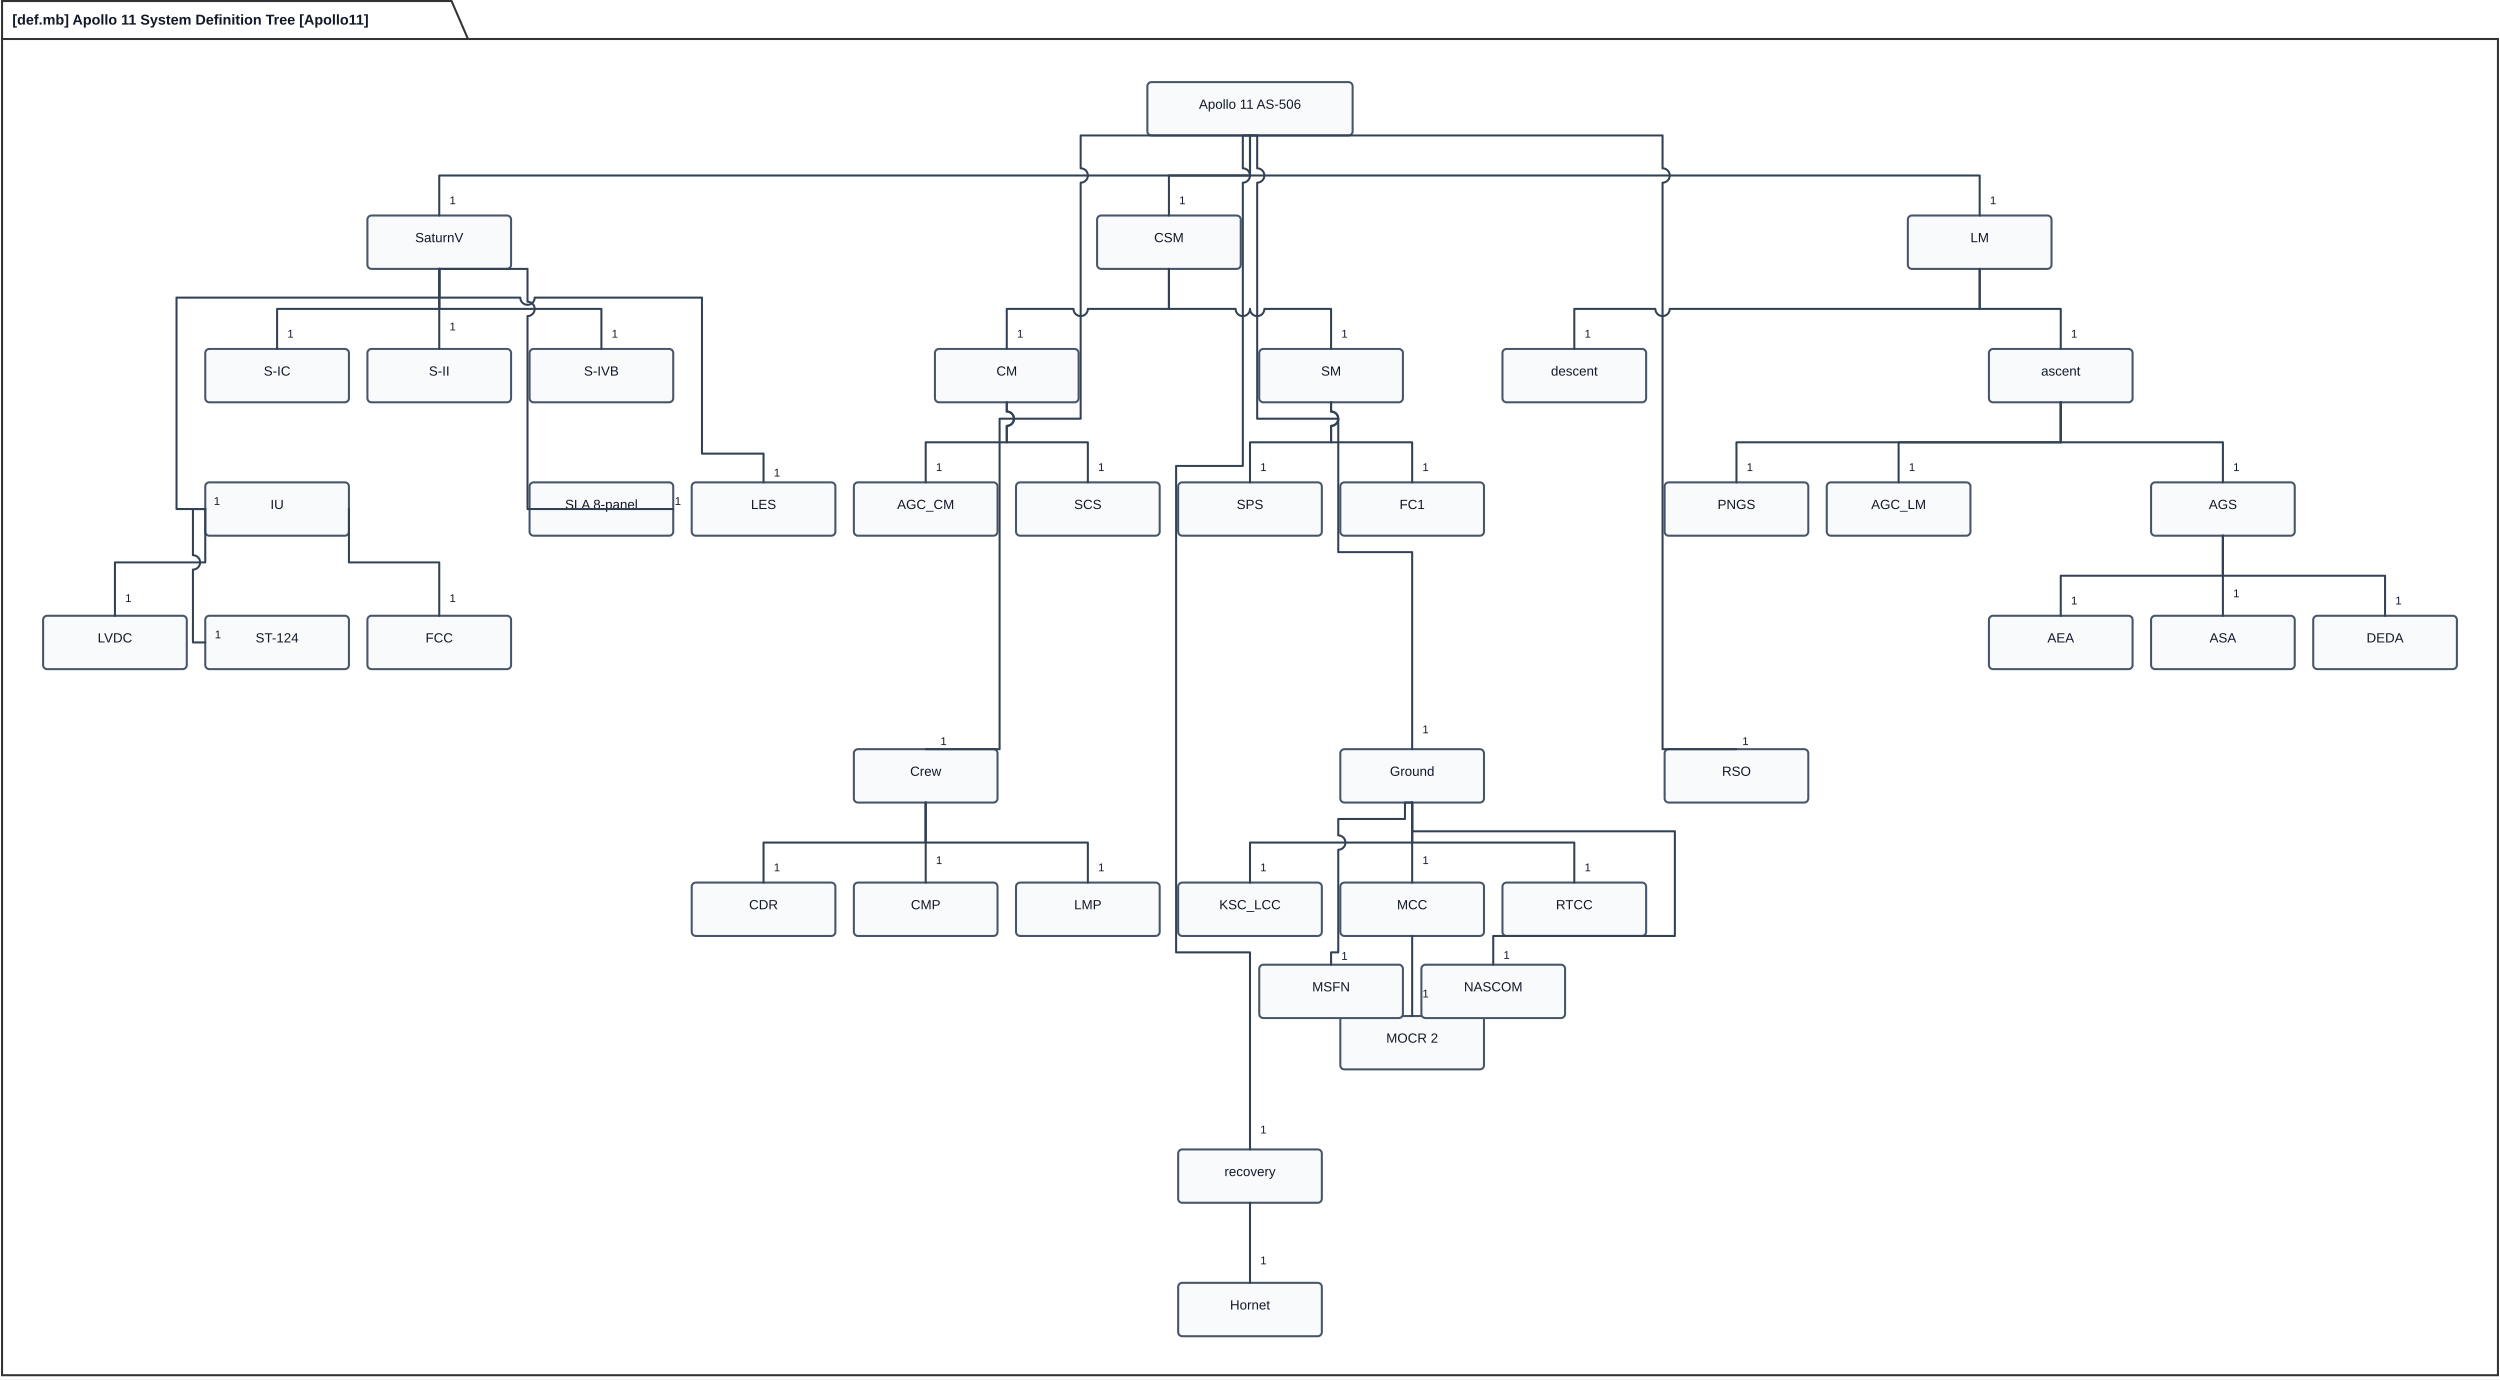
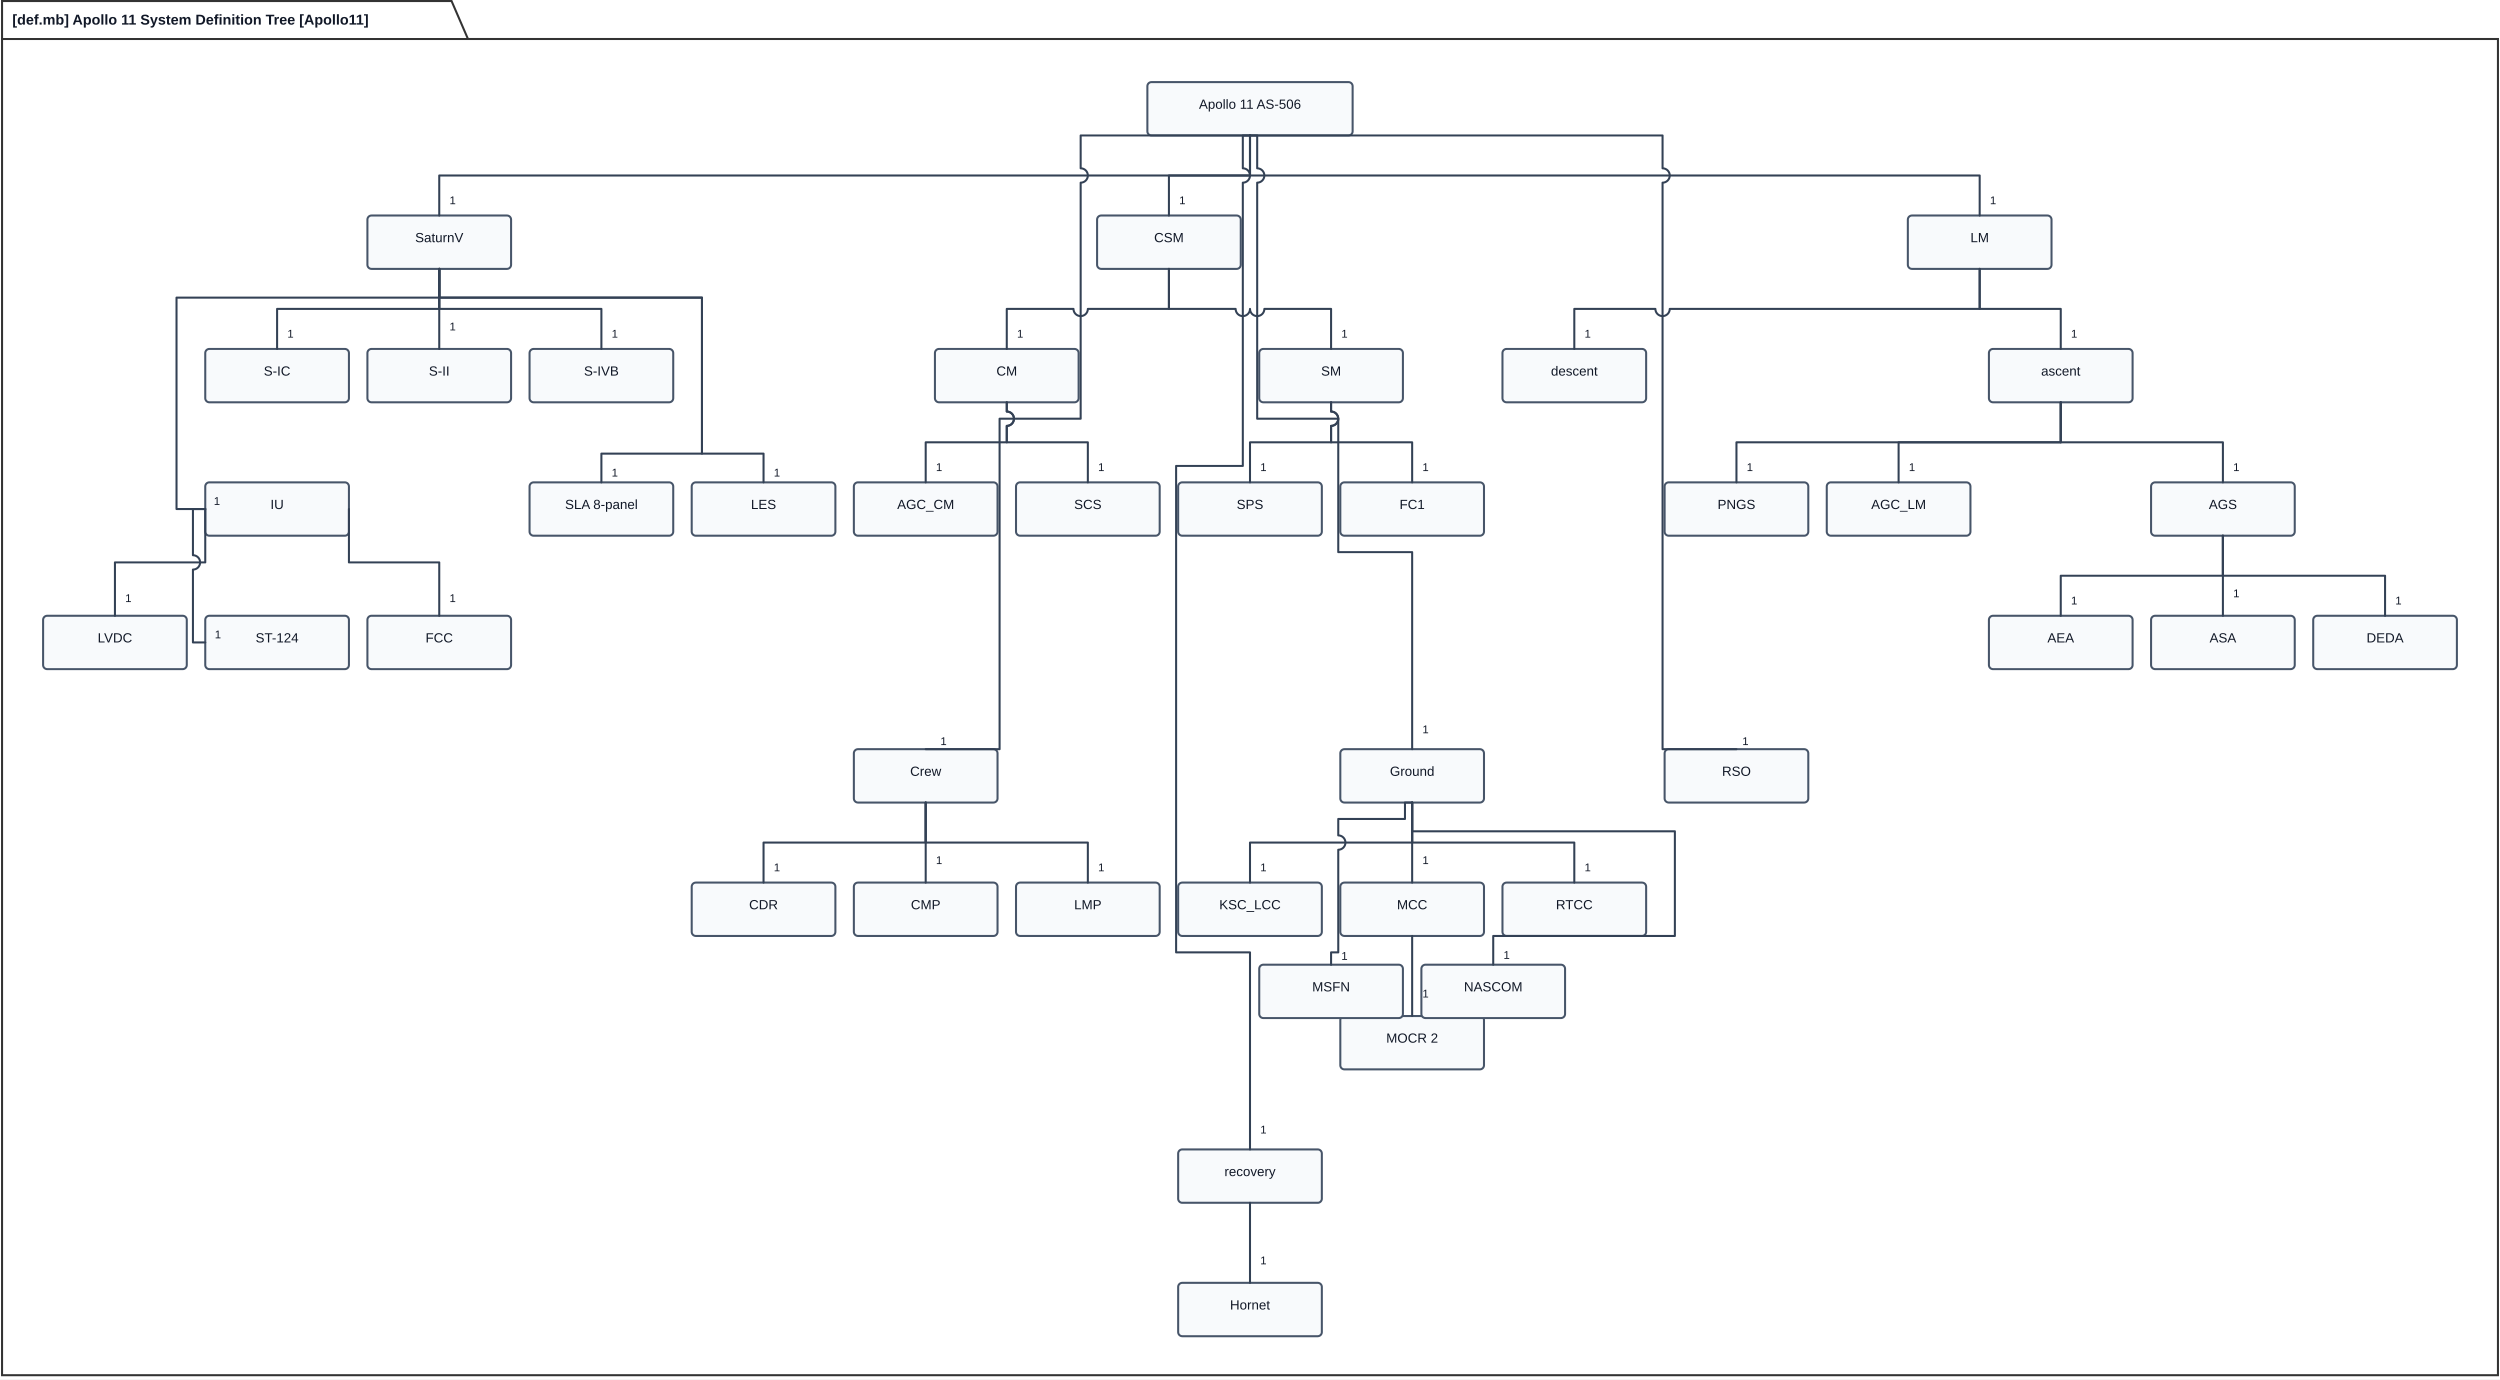
<svg xmlns="http://www.w3.org/2000/svg" width="2436" height="1344" viewBox="0 0 2436 1344">
  <defs>
    <style>text{font-family:Arial,Helvetica,sans-serif;fill:#111827}.label{font-size:13px}.small{font-size:11px}.header{font-size:14px;font-weight:600}</style>
    <marker id="arrow" markerWidth="8" markerHeight="6" refX="8" refY="3" orient="auto">
      <polygon points="0 0,8 3,0 6" fill="#1D4ED8" />
    </marker>
    <marker id="arrow-dark" markerWidth="8" markerHeight="6" refX="8" refY="3" orient="auto">
      <polygon points="0 0,8 3,0 6" fill="#334155" />
    </marker>
    <marker id="composition" markerWidth="12" markerHeight="12" refX="0" refY="6" orient="auto" markerUnits="strokeWidth">
      <polygon points="0 6,6 0,12 6,6 12" fill="#111827" stroke="#111827" />
    </marker>
  </defs>
  <rect x="0" y="0" width="2436" height="1344" fill="#FFFFFF" />
  <rect x="2" y="38" width="2432" height="1302" fill="none" stroke="#333333" stroke-width="2" />
  <path d="M 2 1 H 440 L 456 38 H 2 Z" fill="#FFFFFF" stroke="#333333" stroke-width="2" />
  <text class="header" x="12" y="24">[def.mb] Apollo 11 System Definition Tree [Apollo11]</text>
  <rect x="2" y="38" width="2432" height="1304" fill="none" stroke="#333333" stroke-width="0" />
  <g transform="translate(2,40)">
    <rect id="apollo" x="1116" y="40" width="200" height="52" rx="4" fill="#F8FAFC" stroke="#475569" stroke-width="2" />
    <text class="label" text-anchor="middle" x="1216" y="66">Apollo 11 AS-506</text>
    <rect id="SaturnV" x="356" y="170" width="140" height="52" rx="4" fill="#F8FAFC" stroke="#475569" stroke-width="2" />
    <text class="label" text-anchor="middle" x="426" y="196">SaturnV</text>
    <rect id="SIC" x="198" y="300" width="140" height="52" rx="4" fill="#F8FAFC" stroke="#475569" stroke-width="2" />
    <text class="label" text-anchor="middle" x="268" y="326">S-IC</text>
    <rect id="SII" x="356" y="300" width="140" height="52" rx="4" fill="#F8FAFC" stroke="#475569" stroke-width="2" />
    <text class="label" text-anchor="middle" x="426" y="326">S-II</text>
    <rect id="SIVB" x="514" y="300" width="140" height="52" rx="4" fill="#F8FAFC" stroke="#475569" stroke-width="2" />
    <text class="label" text-anchor="middle" x="584" y="326">S-IVB</text>
    <rect id="IU" x="198" y="430" width="140" height="52" rx="4" fill="#F8FAFC" stroke="#475569" stroke-width="2" />
    <text class="label" text-anchor="middle" x="268" y="456">IU</text>
    <rect id="LVDC" x="40" y="560" width="140" height="52" rx="4" fill="#F8FAFC" stroke="#475569" stroke-width="2" />
    <text class="label" text-anchor="middle" x="110" y="586">LVDC</text>
    <rect id="ST124" x="198" y="560" width="140" height="52" rx="4" fill="#F8FAFC" stroke="#475569" stroke-width="2" />
    <text class="label" text-anchor="middle" x="268" y="586">ST-124</text>
    <rect id="FCC" x="356" y="560" width="140" height="52" rx="4" fill="#F8FAFC" stroke="#475569" stroke-width="2" />
    <text class="label" text-anchor="middle" x="426" y="586">FCC</text>
    <rect id="SLA" x="514" y="430" width="140" height="52" rx="4" fill="#F8FAFC" stroke="#475569" stroke-width="2" />
    <text class="label" text-anchor="middle" x="584" y="456">SLA 8-panel</text>
    <rect id="LES" x="672" y="430" width="140" height="52" rx="4" fill="#F8FAFC" stroke="#475569" stroke-width="2" />
    <text class="label" text-anchor="middle" x="742" y="456">LES</text>
    <rect id="CSM" x="1067" y="170" width="140" height="52" rx="4" fill="#F8FAFC" stroke="#475569" stroke-width="2" />
    <text class="label" text-anchor="middle" x="1137" y="196">CSM</text>
    <rect id="CM" x="909" y="300" width="140" height="52" rx="4" fill="#F8FAFC" stroke="#475569" stroke-width="2" />
    <text class="label" text-anchor="middle" x="979" y="326">CM</text>
    <rect id="AGC_CM" x="830" y="430" width="140" height="52" rx="4" fill="#F8FAFC" stroke="#475569" stroke-width="2" />
    <text class="label" text-anchor="middle" x="900" y="456">AGC_CM</text>
    <rect id="SCS" x="988" y="430" width="140" height="52" rx="4" fill="#F8FAFC" stroke="#475569" stroke-width="2" />
    <text class="label" text-anchor="middle" x="1058" y="456">SCS</text>
    <rect id="SM" x="1225" y="300" width="140" height="52" rx="4" fill="#F8FAFC" stroke="#475569" stroke-width="2" />
    <text class="label" text-anchor="middle" x="1295" y="326">SM</text>
    <rect id="SPS" x="1146" y="430" width="140" height="52" rx="4" fill="#F8FAFC" stroke="#475569" stroke-width="2" />
    <text class="label" text-anchor="middle" x="1216" y="456">SPS</text>
    <rect id="FC1" x="1304" y="430" width="140" height="52" rx="4" fill="#F8FAFC" stroke="#475569" stroke-width="2" />
    <text class="label" text-anchor="middle" x="1374" y="456">FC1</text>
    <rect id="LM" x="1857" y="170" width="140" height="52" rx="4" fill="#F8FAFC" stroke="#475569" stroke-width="2" />
    <text class="label" text-anchor="middle" x="1927" y="196">LM</text>
    <rect id="descent" x="1462" y="300" width="140" height="52" rx="4" fill="#F8FAFC" stroke="#475569" stroke-width="2" />
    <text class="label" text-anchor="middle" x="1532" y="326">descent</text>
    <rect id="ascent" x="1936" y="300" width="140" height="52" rx="4" fill="#F8FAFC" stroke="#475569" stroke-width="2" />
    <text class="label" text-anchor="middle" x="2006" y="326">ascent</text>
    <rect id="PNGS" x="1620" y="430" width="140" height="52" rx="4" fill="#F8FAFC" stroke="#475569" stroke-width="2" />
    <text class="label" text-anchor="middle" x="1690" y="456">PNGS</text>
    <rect id="AGC_LM" x="1778" y="430" width="140" height="52" rx="4" fill="#F8FAFC" stroke="#475569" stroke-width="2" />
    <text class="label" text-anchor="middle" x="1848" y="456">AGC_LM</text>
    <rect id="AGS" x="2094" y="430" width="140" height="52" rx="4" fill="#F8FAFC" stroke="#475569" stroke-width="2" />
    <text class="label" text-anchor="middle" x="2164" y="456">AGS</text>
    <rect id="AEA" x="1936" y="560" width="140" height="52" rx="4" fill="#F8FAFC" stroke="#475569" stroke-width="2" />
    <text class="label" text-anchor="middle" x="2006" y="586">AEA</text>
    <rect id="ASA" x="2094" y="560" width="140" height="52" rx="4" fill="#F8FAFC" stroke="#475569" stroke-width="2" />
    <text class="label" text-anchor="middle" x="2164" y="586">ASA</text>
    <rect id="DEDA" x="2252" y="560" width="140" height="52" rx="4" fill="#F8FAFC" stroke="#475569" stroke-width="2" />
    <text class="label" text-anchor="middle" x="2322" y="586">DEDA</text>
    <rect id="Crew" x="830" y="690" width="140" height="52" rx="4" fill="#F8FAFC" stroke="#475569" stroke-width="2" />
    <text class="label" text-anchor="middle" x="900" y="716">Crew</text>
    <rect id="CDR" x="672" y="820" width="140" height="52" rx="4" fill="#F8FAFC" stroke="#475569" stroke-width="2" />
    <text class="label" text-anchor="middle" x="742" y="846">CDR</text>
    <rect id="CMP" x="830" y="820" width="140" height="52" rx="4" fill="#F8FAFC" stroke="#475569" stroke-width="2" />
    <text class="label" text-anchor="middle" x="900" y="846">CMP</text>
    <rect id="LMP" x="988" y="820" width="140" height="52" rx="4" fill="#F8FAFC" stroke="#475569" stroke-width="2" />
    <text class="label" text-anchor="middle" x="1058" y="846">LMP</text>
    <rect id="Ground" x="1304" y="690" width="140" height="52" rx="4" fill="#F8FAFC" stroke="#475569" stroke-width="2" />
    <text class="label" text-anchor="middle" x="1374" y="716">Ground</text>
    <rect id="KSC_LCC" x="1146" y="820" width="140" height="52" rx="4" fill="#F8FAFC" stroke="#475569" stroke-width="2" />
    <text class="label" text-anchor="middle" x="1216" y="846">KSC_LCC</text>
    <rect id="MCC" x="1304" y="820" width="140" height="52" rx="4" fill="#F8FAFC" stroke="#475569" stroke-width="2" />
    <text class="label" text-anchor="middle" x="1374" y="846">MCC</text>
    <rect id="MOCR2" x="1304" y="950" width="140" height="52" rx="4" fill="#F8FAFC" stroke="#475569" stroke-width="2" />
    <text class="label" text-anchor="middle" x="1374" y="976">MOCR 2</text>
    <rect id="RTCC" x="1462" y="820" width="140" height="52" rx="4" fill="#F8FAFC" stroke="#475569" stroke-width="2" />
    <text class="label" text-anchor="middle" x="1532" y="846">RTCC</text>
    <rect id="MSFN" x="1225" y="900" width="140" height="52" rx="4" fill="#F8FAFC" stroke="#475569" stroke-width="2" />
    <text class="label" text-anchor="middle" x="1295" y="926">MSFN</text>
    <rect id="NASCOM" x="1383" y="900" width="140" height="52" rx="4" fill="#F8FAFC" stroke="#475569" stroke-width="2" />
    <text class="label" text-anchor="middle" x="1453" y="926">NASCOM</text>
    <rect id="RSO" x="1620" y="690" width="140" height="52" rx="4" fill="#F8FAFC" stroke="#475569" stroke-width="2" />
    <text class="label" text-anchor="middle" x="1690" y="716">RSO</text>
    <rect id="recovery" x="1146" y="1080" width="140" height="52" rx="4" fill="#F8FAFC" stroke="#475569" stroke-width="2" />
    <text class="label" text-anchor="middle" x="1216" y="1106">recovery</text>
    <rect id="Hornet" x="1146" y="1210" width="140" height="52" rx="4" fill="#F8FAFC" stroke="#475569" stroke-width="2" />
    <text class="label" text-anchor="middle" x="1216" y="1236">Hornet</text>
    <path d="M 1216,92 L 1216,131 L 426,131 L 426,170" fill="none" stroke="#334155" stroke-width="2" stroke-linejoin="round" stroke-linecap="round" />
    <path d="M 1216,92 L 1216,131 L 1137,131 L 1137,170" fill="none" stroke="#334155" stroke-width="2" stroke-linejoin="round" stroke-linecap="round" />
    <path d="M 1216,92 L 1216,131 L 1927,131 L 1927,170" fill="none" stroke="#334155" stroke-width="2" stroke-linejoin="round" stroke-linecap="round" />
    <path d="M 1216,92 L 1051,92 L 1051,124 A 7 7 0 0 1 1051,138 L 1051,368 L 972,368 L 972,690 L 900,690" fill="none" stroke="#334155" stroke-width="2" stroke-linejoin="round" stroke-linecap="round" />
    <path d="M 1216,92 L 1223,92 L 1223,124 A 7 7 0 0 1 1223,138 L 1223,368 L 1302,368 L 1302,498 L 1374,498 L 1374,690" fill="none" stroke="#334155" stroke-width="2" stroke-linejoin="round" stroke-linecap="round" />
    <path d="M 1216,92 L 1618,92 L 1618,124 A 7 7 0 0 1 1618,138 L 1618,690 L 1690,690" fill="none" stroke="#334155" stroke-width="2" stroke-linejoin="round" stroke-linecap="round" />
    <path d="M 1216,92 L 1209,92 L 1209,124 A 7 7 0 0 1 1209,138 L 1209,414 L 1144,414 L 1144,888 L 1216,888 L 1216,1080" fill="none" stroke="#334155" stroke-width="2" stroke-linejoin="round" stroke-linecap="round" />
    <path d="M 426,222 L 426,261 L 268,261 L 268,300" fill="none" stroke="#334155" stroke-width="2" stroke-linejoin="round" stroke-linecap="round" />
    <path d="M 426,222 L 426,300" fill="none" stroke="#334155" stroke-width="2" stroke-linejoin="round" stroke-linecap="round" />
    <path d="M 426,222 L 426,261 L 584,261 L 584,300" fill="none" stroke="#334155" stroke-width="2" stroke-linejoin="round" stroke-linecap="round" />
    <path d="M 426,222 L 426,250 L 170,250 L 170,456 L 198,456" fill="none" stroke="#334155" stroke-width="2" stroke-linejoin="round" stroke-linecap="round" />
-     <path d="M 426,222 L 512,222 L 512,254 A 7 7 0 0 1 512,268 L 512,456 L 654,456" fill="none" stroke="#334155" stroke-width="2" stroke-linejoin="round" stroke-linecap="round" />
-     <path d="M 426,222 L 426,250 L 505,250 A 7 7 0 0 0 519,250 L 682,250 L 682,402 L 742,402 L 742,430" fill="none" stroke="#334155" stroke-width="2" stroke-linejoin="round" stroke-linecap="round" />
+     <path d="M 426,222 L 426,250 L 682,250 L 682,402 L 584,402 L 584,430" fill="none" stroke="#334155" stroke-width="2" stroke-linejoin="round" stroke-linecap="round" />
+     <path d="M 426,222 L 426,250 L 682,250 L 682,402 L 742,402 L 742,430" fill="none" stroke="#334155" stroke-width="2" stroke-linejoin="round" stroke-linecap="round" />
    <path d="M 198,456 L 198,508 L 110,508 L 110,560" fill="none" stroke="#334155" stroke-width="2" stroke-linejoin="round" stroke-linecap="round" />
    <path d="M 198,456 L 186,456 L 186,501 A 7 7 0 0 1 186,515 L 186,586 L 198,586" fill="none" stroke="#334155" stroke-width="2" stroke-linejoin="round" stroke-linecap="round" />
    <path d="M 338,456 L 338,508 L 426,508 L 426,560" fill="none" stroke="#334155" stroke-width="2" stroke-linejoin="round" stroke-linecap="round" />
    <path d="M 1137,222 L 1137,261 L 1058,261 A 7 7 0 0 1 1044,261 L 979,261 L 979,300" fill="none" stroke="#334155" stroke-width="2" stroke-linejoin="round" stroke-linecap="round" />
    <path d="M 1137,222 L 1137,261 L 1202,261 A 7 7 0 0 0 1216,261 L 1216,261 A 7 7 0 0 0 1230,261 L 1295,261 L 1295,300" fill="none" stroke="#334155" stroke-width="2" stroke-linejoin="round" stroke-linecap="round" />
    <path d="M 979,352 L 979,361 A 7 7 0 0 1 979,375 L 979,391 L 900,391 L 900,430" fill="none" stroke="#334155" stroke-width="2" stroke-linejoin="round" stroke-linecap="round" />
    <path d="M 979,352 L 979,361 A 7 7 0 0 1 979,375 L 979,391 L 1058,391 L 1058,430" fill="none" stroke="#334155" stroke-width="2" stroke-linejoin="round" stroke-linecap="round" />
    <path d="M 1295,352 L 1295,361 A 7 7 0 0 1 1295,375 L 1295,391 L 1216,391 L 1216,430" fill="none" stroke="#334155" stroke-width="2" stroke-linejoin="round" stroke-linecap="round" />
    <path d="M 1295,352 L 1295,361 A 7 7 0 0 1 1295,375 L 1295,391 L 1374,391 L 1374,430" fill="none" stroke="#334155" stroke-width="2" stroke-linejoin="round" stroke-linecap="round" />
    <path d="M 1927,222 L 1927,261 L 1625,261 A 7 7 0 0 1 1611,261 L 1532,261 L 1532,300" fill="none" stroke="#334155" stroke-width="2" stroke-linejoin="round" stroke-linecap="round" />
    <path d="M 1927,222 L 1927,261 L 2006,261 L 2006,300" fill="none" stroke="#334155" stroke-width="2" stroke-linejoin="round" stroke-linecap="round" />
    <path d="M 2006,352 L 2006,391 L 1690,391 L 1690,430" fill="none" stroke="#334155" stroke-width="2" stroke-linejoin="round" stroke-linecap="round" />
    <path d="M 2006,352 L 2006,391 L 1848,391 L 1848,430" fill="none" stroke="#334155" stroke-width="2" stroke-linejoin="round" stroke-linecap="round" />
    <path d="M 2006,352 L 2006,391 L 2164,391 L 2164,430" fill="none" stroke="#334155" stroke-width="2" stroke-linejoin="round" stroke-linecap="round" />
    <path d="M 2164,482 L 2164,521 L 2006,521 L 2006,560" fill="none" stroke="#334155" stroke-width="2" stroke-linejoin="round" stroke-linecap="round" />
    <path d="M 2164,482 L 2164,560" fill="none" stroke="#334155" stroke-width="2" stroke-linejoin="round" stroke-linecap="round" />
    <path d="M 2164,482 L 2164,521 L 2322,521 L 2322,560" fill="none" stroke="#334155" stroke-width="2" stroke-linejoin="round" stroke-linecap="round" />
    <path d="M 900,742 L 900,781 L 742,781 L 742,820" fill="none" stroke="#334155" stroke-width="2" stroke-linejoin="round" stroke-linecap="round" />
    <path d="M 900,742 L 900,820" fill="none" stroke="#334155" stroke-width="2" stroke-linejoin="round" stroke-linecap="round" />
    <path d="M 900,742 L 900,781 L 1058,781 L 1058,820" fill="none" stroke="#334155" stroke-width="2" stroke-linejoin="round" stroke-linecap="round" />
    <path d="M 1374,742 L 1374,781 L 1216,781 L 1216,820" fill="none" stroke="#334155" stroke-width="2" stroke-linejoin="round" stroke-linecap="round" />
    <path d="M 1374,742 L 1374,820" fill="none" stroke="#334155" stroke-width="2" stroke-linejoin="round" stroke-linecap="round" />
    <path d="M 1374,742 L 1374,781 L 1532,781 L 1532,820" fill="none" stroke="#334155" stroke-width="2" stroke-linejoin="round" stroke-linecap="round" />
    <path d="M 1374,742 L 1367,742 L 1367,758 L 1302,758 L 1302,774 A 7 7 0 0 1 1302,788 L 1302,888 L 1295,888 L 1295,900" fill="none" stroke="#334155" stroke-width="2" stroke-linejoin="round" stroke-linecap="round" />
    <path d="M 1374,742 L 1374,770 L 1630,770 L 1630,872 L 1453,872 L 1453,900" fill="none" stroke="#334155" stroke-width="2" stroke-linejoin="round" stroke-linecap="round" />
    <path d="M 1374,872 L 1374,950" fill="none" stroke="#334155" stroke-width="2" stroke-linejoin="round" stroke-linecap="round" />
    <path d="M 1216,1132 L 1216,1210" fill="none" stroke="#334155" stroke-width="2" stroke-linejoin="round" stroke-linecap="round" />
    <text class="small" x="436" y="158.98">1</text>
    <text class="small" x="1147" y="158.98">1</text>
    <text class="small" x="1937" y="158.98">1</text>
    <text class="small" x="914.32" y="686">1</text>
    <text class="small" x="1384" y="674.48">1</text>
    <text class="small" x="1695.68" y="686">1</text>
    <text class="small" x="1226" y="1064.48">1</text>
    <text class="small" x="278" y="288.98">1</text>
    <text class="small" x="436" y="281.96">1</text>
    <text class="small" x="594" y="288.98">1</text>
    <text class="small" x="206.32" y="452">1</text>
-     <text class="small" x="655.48" y="452">1</text>
+     <text class="small" x="594" y="424.32">1</text>
    <text class="small" x="752" y="424.32">1</text>
    <text class="small" x="120" y="546.64">1</text>
    <text class="small" x="207.28" y="582">1</text>
    <text class="small" x="436" y="546.64">1</text>
    <text class="small" x="989" y="288.98">1</text>
    <text class="small" x="1305" y="288.98">1</text>
    <text class="small" x="910" y="418.98">1</text>
    <text class="small" x="1068" y="418.98">1</text>
    <text class="small" x="1226" y="418.98">1</text>
    <text class="small" x="1384" y="418.98">1</text>
    <text class="small" x="1542" y="288.98">1</text>
    <text class="small" x="2016" y="288.98">1</text>
    <text class="small" x="1700" y="418.98">1</text>
    <text class="small" x="1858" y="418.98">1</text>
    <text class="small" x="2174" y="418.98">1</text>
    <text class="small" x="2016" y="548.98">1</text>
    <text class="small" x="2174" y="541.96">1</text>
    <text class="small" x="2332" y="548.98">1</text>
    <text class="small" x="752" y="808.98">1</text>
    <text class="small" x="910" y="801.96">1</text>
    <text class="small" x="1068" y="808.98">1</text>
    <text class="small" x="1226" y="808.98">1</text>
    <text class="small" x="1384" y="801.96">1</text>
    <text class="small" x="1542" y="808.98">1</text>
    <text class="small" x="1305" y="895.28">1</text>
    <text class="small" x="1463" y="894.32">1</text>
    <text class="small" x="1384" y="931.96">1</text>
    <text class="small" x="1226" y="1191.96">1</text>
  </g>
</svg>
